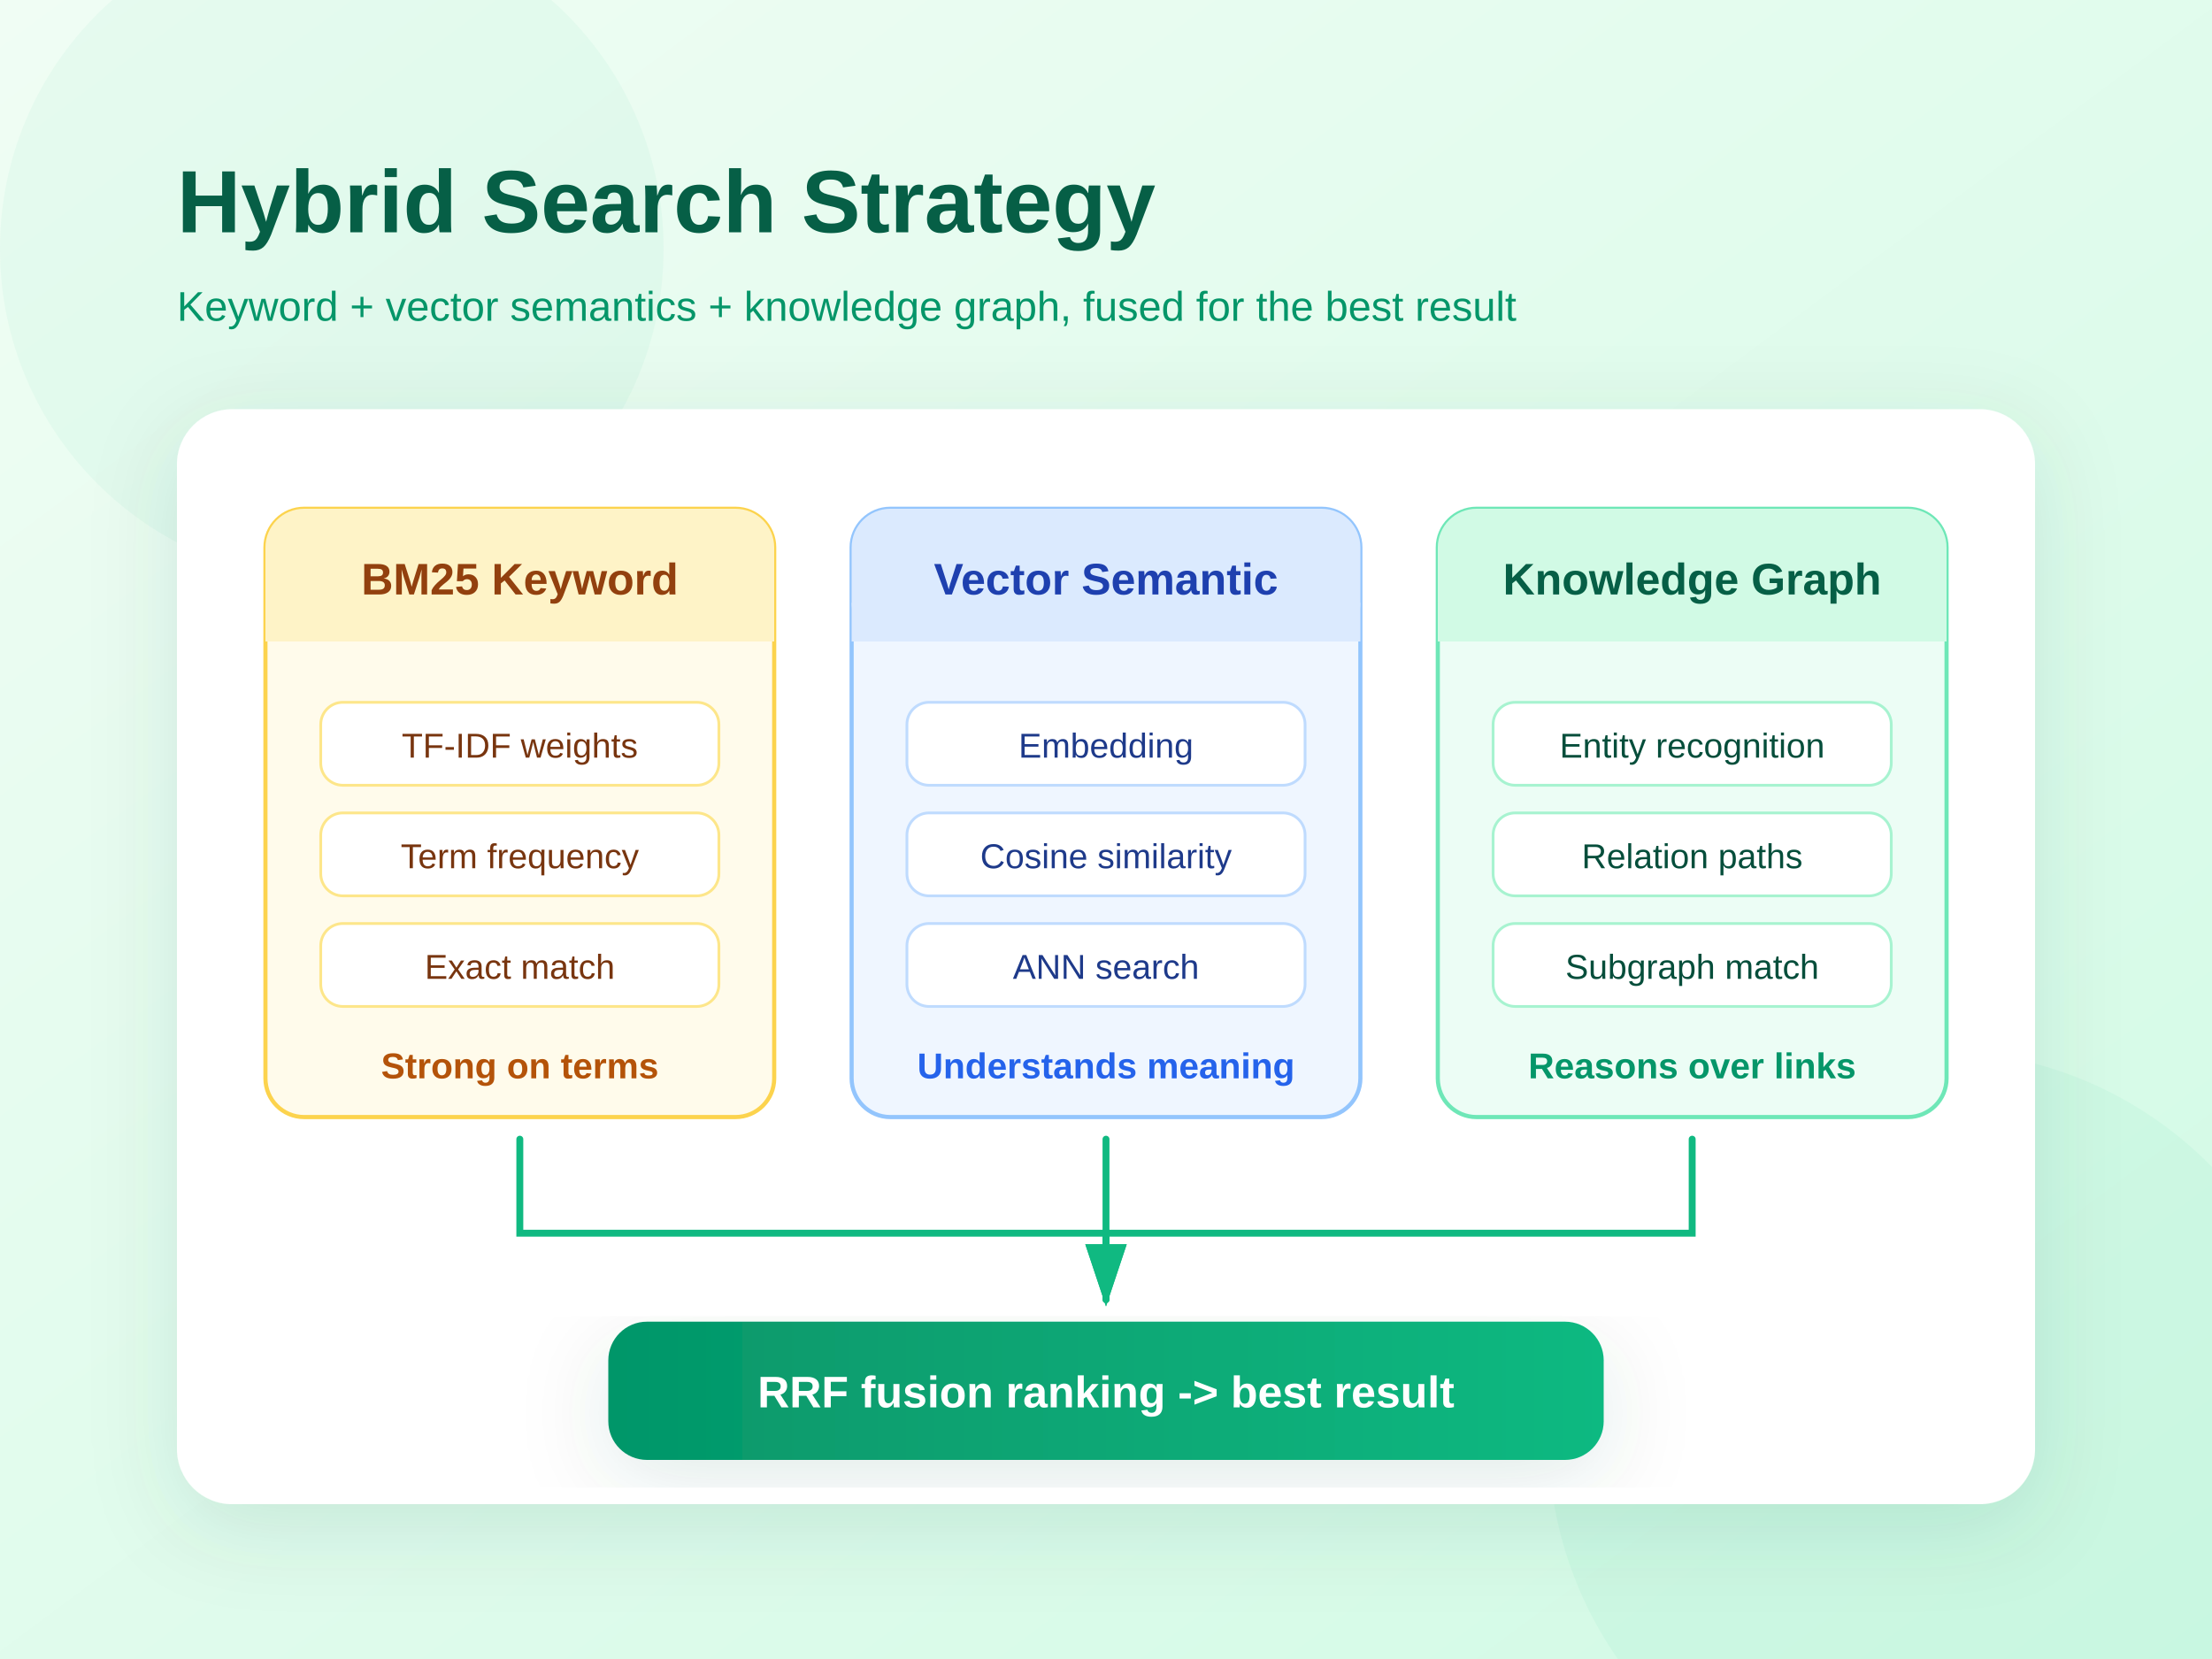
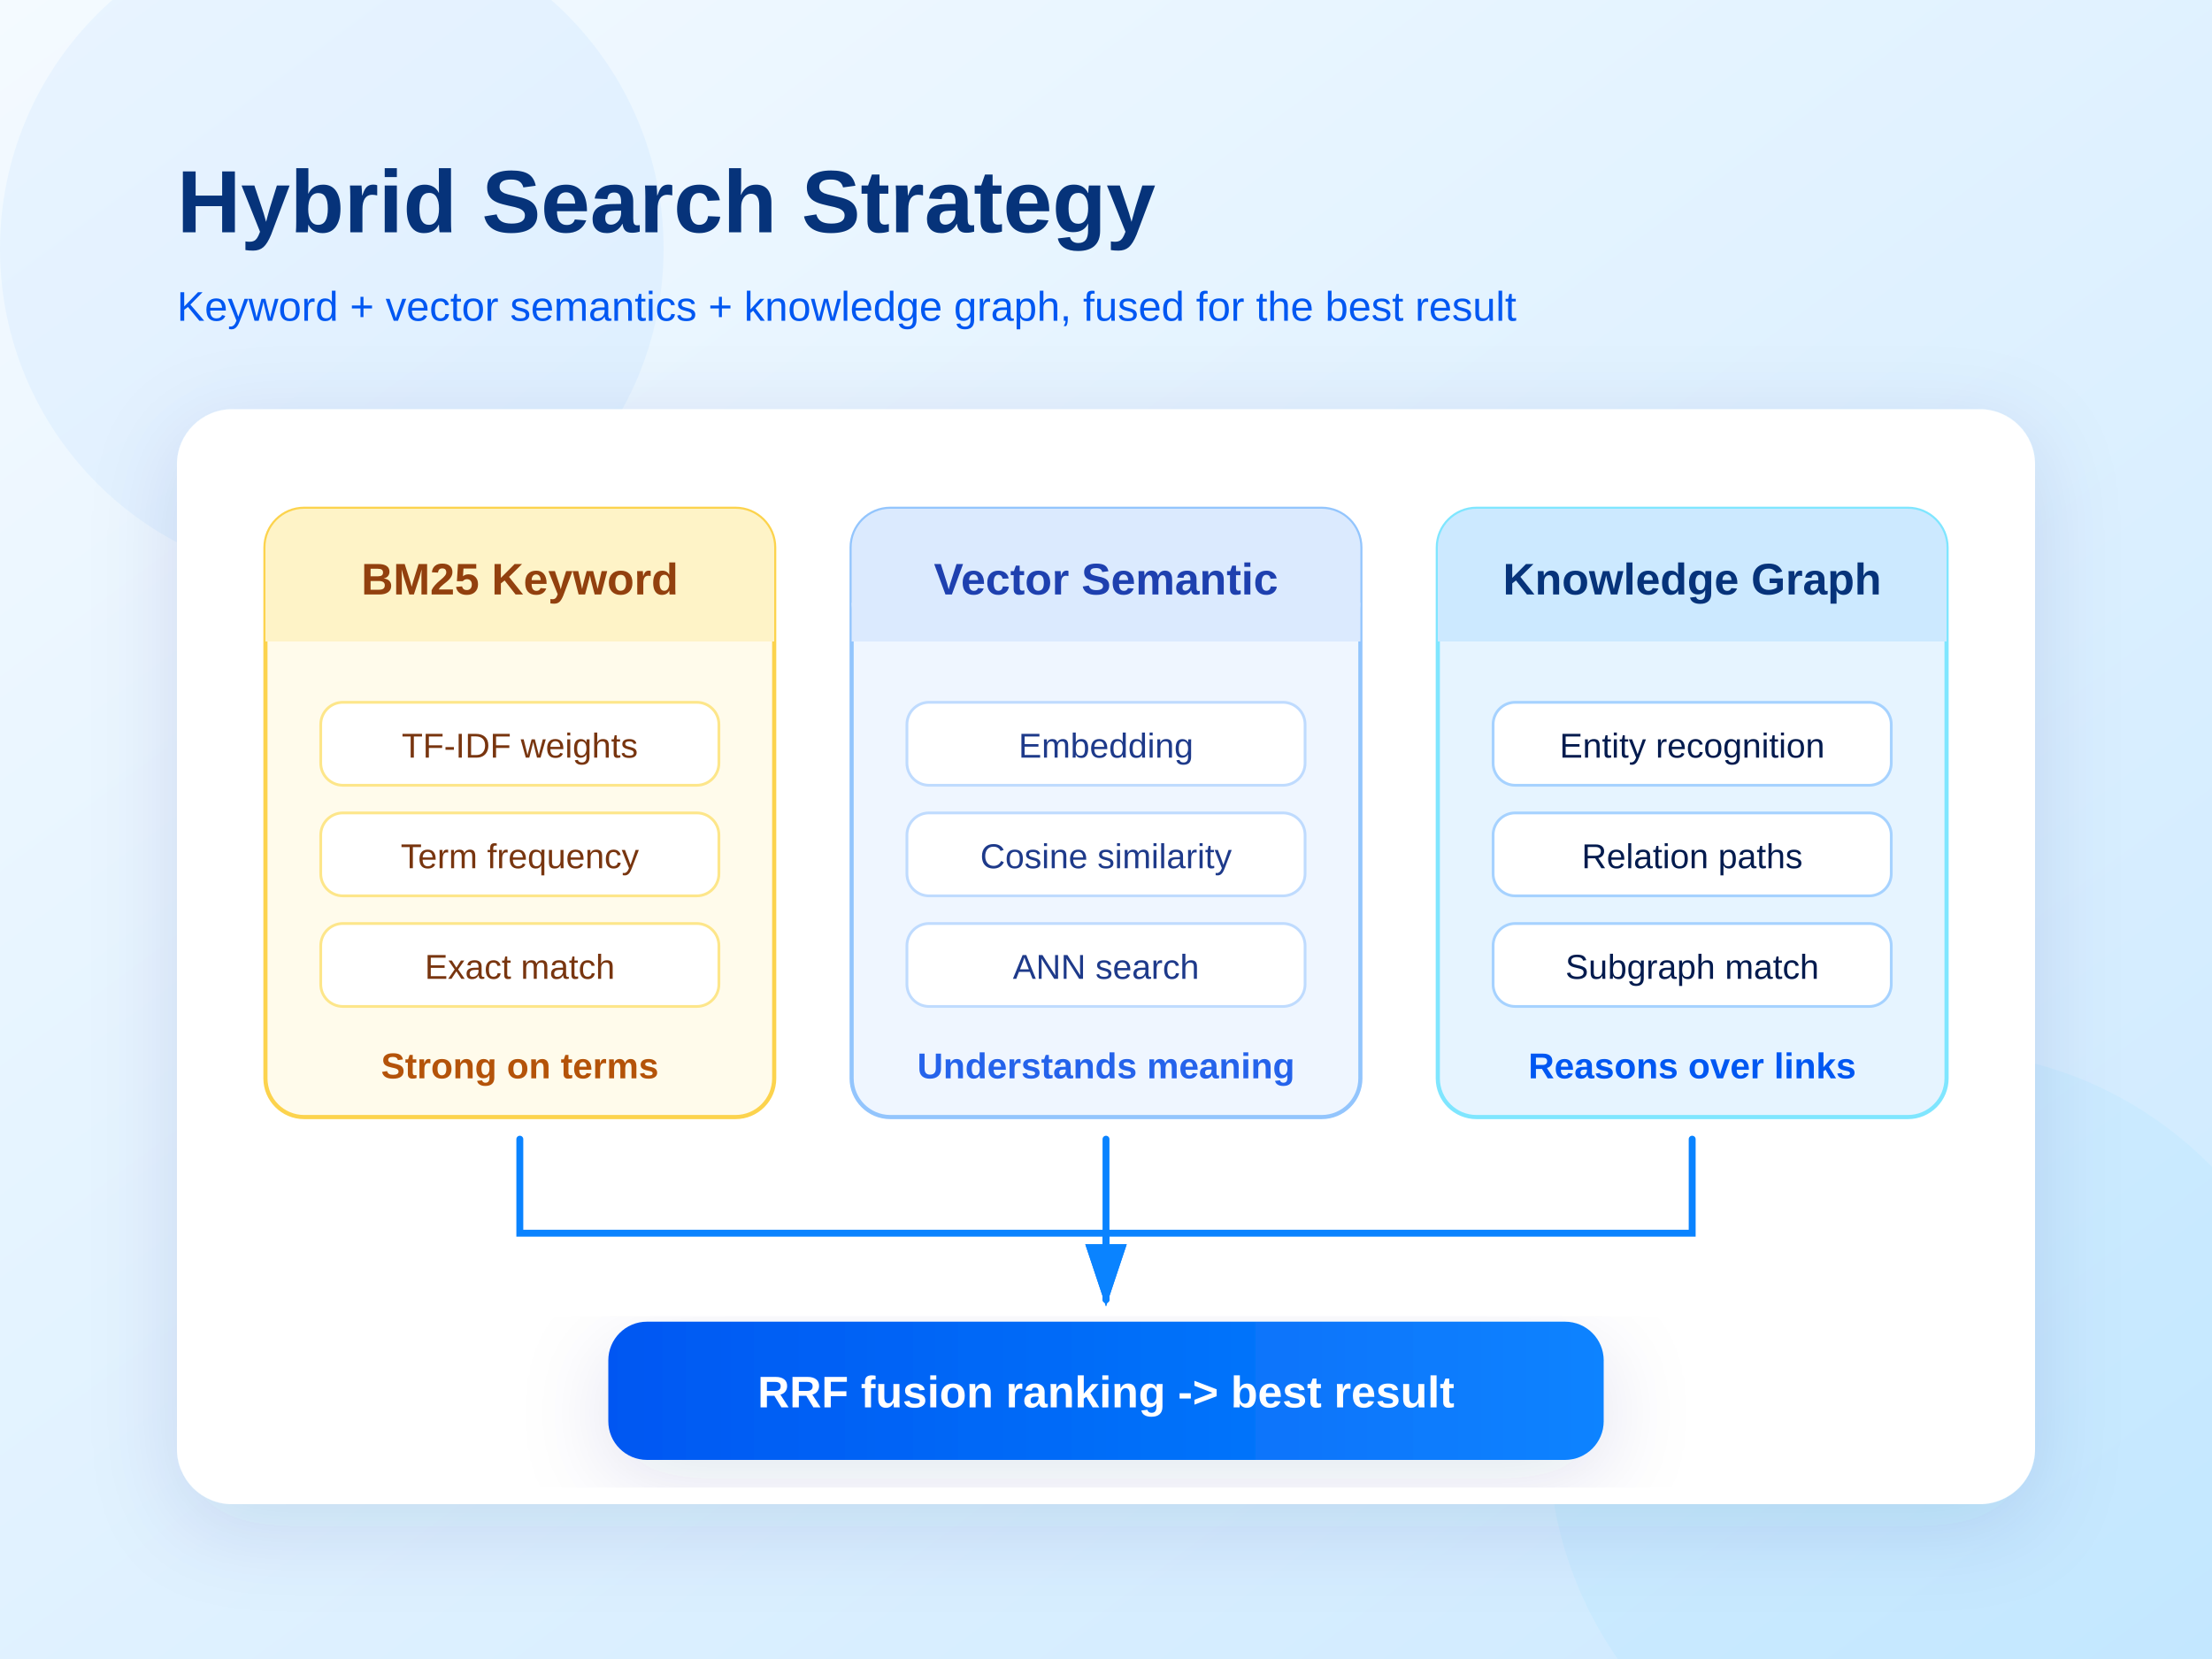
<svg xmlns="http://www.w3.org/2000/svg" viewBox="0 0 800 600">
  <defs>
    <linearGradient id="bg2" x1="0%" y1="0%" x2="100%" y2="100%">
-       <stop offset="0%" stop-color="#F0FDF4" />
-       <stop offset="100%" stop-color="#D1FAE5" />
+       <stop offset="0%" stop-color="#F4FAFF" />
+       <stop offset="100%" stop-color="#CCE9FF" />
    </linearGradient>
    <linearGradient id="brand2" x1="0%" y1="0%" x2="100%" y2="0%">
-       <stop offset="0%" stop-color="#059669" />
-       <stop offset="100%" stop-color="#10B981" />
+       <stop offset="0%" stop-color="#0057F2" />
+       <stop offset="100%" stop-color="#0A83FF" />
    </linearGradient>
    <filter id="soft2" x="-20%" y="-20%" width="140%" height="140%">
-       <feDropShadow dx="0" dy="8" stdDeviation="16" flood-color="#065F46" flood-opacity="0.12" />
+       <feDropShadow dx="0" dy="8" stdDeviation="16" flood-color="#06337A" flood-opacity="0.12" />
    </filter>
  </defs>
  <rect width="800" height="600" fill="url(#bg2)" />
-   <circle cx="120" cy="90" r="120" fill="#10B981" opacity="0.05" />
-   <circle cx="700" cy="520" r="140" fill="#34D399" opacity="0.06" />
-   <text x="64" y="84" font-family="Arial, sans-serif" font-size="32" font-weight="700" fill="#065F46">Hybrid Search Strategy</text>
-   <text x="64" y="116" font-family="Arial, sans-serif" font-size="15" fill="#059669">Keyword + vector semantics + knowledge graph, fused for the best result</text>
+   <circle cx="120" cy="90" r="120" fill="#0A83FF" opacity="0.05" />
+   <circle cx="700" cy="520" r="140" fill="#35D2FF" opacity="0.06" />
+   <text x="64" y="84" font-family="Arial, sans-serif" font-size="32" font-weight="700" fill="#06337A">Hybrid Search Strategy</text>
+   <text x="64" y="116" font-family="Arial, sans-serif" font-size="15" fill="#0057F2">Keyword + vector semantics + knowledge graph, fused for the best result</text>
  <g filter="url(#soft2)">
    <rect x="64" y="148" width="672" height="396" rx="20" fill="#FFFFFF" />
  </g>
  <g transform="translate(96, 184)">
    <rect width="184" height="220" rx="14" fill="#FFFBEB" stroke="#FCD34D" stroke-width="1.5" />
    <rect width="184" height="48" rx="14" fill="#FEF3C7" />
    <rect y="34" width="184" height="14" fill="#FEF3C7" />
    <text x="92" y="31" font-family="Arial, sans-serif" font-size="16" font-weight="700" fill="#92400E" text-anchor="middle">BM25 Keyword</text>
    <g font-family="Arial, sans-serif" font-size="12.5" fill="#78350F">
      <rect x="20" y="70" width="144" height="30" rx="8" fill="#FFFFFF" stroke="#FDE68A" />
      <text x="92" y="90" text-anchor="middle">TF-IDF weights</text>
      <rect x="20" y="110" width="144" height="30" rx="8" fill="#FFFFFF" stroke="#FDE68A" />
      <text x="92" y="130" text-anchor="middle">Term frequency</text>
      <rect x="20" y="150" width="144" height="30" rx="8" fill="#FFFFFF" stroke="#FDE68A" />
      <text x="92" y="170" text-anchor="middle">Exact match</text>
    </g>
    <text x="92" y="206" font-family="Arial, sans-serif" font-size="13" font-weight="600" fill="#B45309" text-anchor="middle">Strong on terms</text>
  </g>
  <g transform="translate(308, 184)">
    <rect width="184" height="220" rx="14" fill="#EFF6FF" stroke="#93C5FD" stroke-width="1.5" />
    <rect width="184" height="48" rx="14" fill="#DBEAFE" />
    <rect y="34" width="184" height="14" fill="#DBEAFE" />
    <text x="92" y="31" font-family="Arial, sans-serif" font-size="16" font-weight="700" fill="#1E40AF" text-anchor="middle">Vector Semantic</text>
    <g font-family="Arial, sans-serif" font-size="12.5" fill="#1E3A8A">
      <rect x="20" y="70" width="144" height="30" rx="8" fill="#FFFFFF" stroke="#BFDBFE" />
      <text x="92" y="90" text-anchor="middle">Embedding</text>
      <rect x="20" y="110" width="144" height="30" rx="8" fill="#FFFFFF" stroke="#BFDBFE" />
      <text x="92" y="130" text-anchor="middle">Cosine similarity</text>
      <rect x="20" y="150" width="144" height="30" rx="8" fill="#FFFFFF" stroke="#BFDBFE" />
      <text x="92" y="170" text-anchor="middle">ANN search</text>
    </g>
    <text x="92" y="206" font-family="Arial, sans-serif" font-size="13" font-weight="600" fill="#2563EB" text-anchor="middle">Understands meaning</text>
  </g>
  <g transform="translate(520, 184)">
-     <rect width="184" height="220" rx="14" fill="#ECFDF5" stroke="#6EE7B7" stroke-width="1.5" />
-     <rect width="184" height="48" rx="14" fill="#D1FAE5" />
-     <rect y="34" width="184" height="14" fill="#D1FAE5" />
-     <text x="92" y="31" font-family="Arial, sans-serif" font-size="16" font-weight="700" fill="#065F46" text-anchor="middle">Knowledge Graph</text>
-     <g font-family="Arial, sans-serif" font-size="12.5" fill="#064E3B">
-       <rect x="20" y="70" width="144" height="30" rx="8" fill="#FFFFFF" stroke="#A7F3D0" />
+     <rect width="184" height="220" rx="14" fill="#E6F4FF" stroke="#7FE6FF" stroke-width="1.5" />
+     <rect width="184" height="48" rx="14" fill="#CCE9FF" />
+     <rect y="34" width="184" height="14" fill="#CCE9FF" />
+     <text x="92" y="31" font-family="Arial, sans-serif" font-size="16" font-weight="700" fill="#06337A" text-anchor="middle">Knowledge Graph</text>
+     <g font-family="Arial, sans-serif" font-size="12.5" fill="#031B4E">
+       <rect x="20" y="70" width="144" height="30" rx="8" fill="#FFFFFF" stroke="#A6D2FF" />
      <text x="92" y="90" text-anchor="middle">Entity recognition</text>
-       <rect x="20" y="110" width="144" height="30" rx="8" fill="#FFFFFF" stroke="#A7F3D0" />
+       <rect x="20" y="110" width="144" height="30" rx="8" fill="#FFFFFF" stroke="#A6D2FF" />
      <text x="92" y="130" text-anchor="middle">Relation paths</text>
-       <rect x="20" y="150" width="144" height="30" rx="8" fill="#FFFFFF" stroke="#A7F3D0" />
+       <rect x="20" y="150" width="144" height="30" rx="8" fill="#FFFFFF" stroke="#A6D2FF" />
      <text x="92" y="170" text-anchor="middle">Subgraph match</text>
    </g>
-     <text x="92" y="206" font-family="Arial, sans-serif" font-size="13" font-weight="600" fill="#059669" text-anchor="middle">Reasons over links</text>
+     <text x="92" y="206" font-family="Arial, sans-serif" font-size="13" font-weight="600" fill="#0057F2" text-anchor="middle">Reasons over links</text>
  </g>
-   <g stroke="#10B981" stroke-width="2.5" fill="none" stroke-linecap="round">
+   <g stroke="#0A83FF" stroke-width="2.5" fill="none" stroke-linecap="round">
    <path d="M188 412 V446 H400 V470" marker-end="url(#arr2)" />
    <path d="M400 412 V470" marker-end="url(#arr2)" />
    <path d="M612 412 V446 H400" />
  </g>
  <g transform="translate(220, 478)">
    <rect width="360" height="50" rx="14" fill="url(#brand2)" filter="url(#soft2)" />
    <text x="180" y="31" font-family="Arial, sans-serif" font-size="16" font-weight="700" fill="#FFFFFF" text-anchor="middle">RRF fusion ranking -&gt; best result</text>
  </g>
  <defs>
    <marker id="arr2" markerWidth="9" markerHeight="9" refX="8" refY="3" orient="auto">
-       <polygon points="0 0, 9 3, 0 6" fill="#10B981" />
+       <polygon points="0 0, 9 3, 0 6" fill="#0A83FF" />
    </marker>
  </defs>
</svg>
